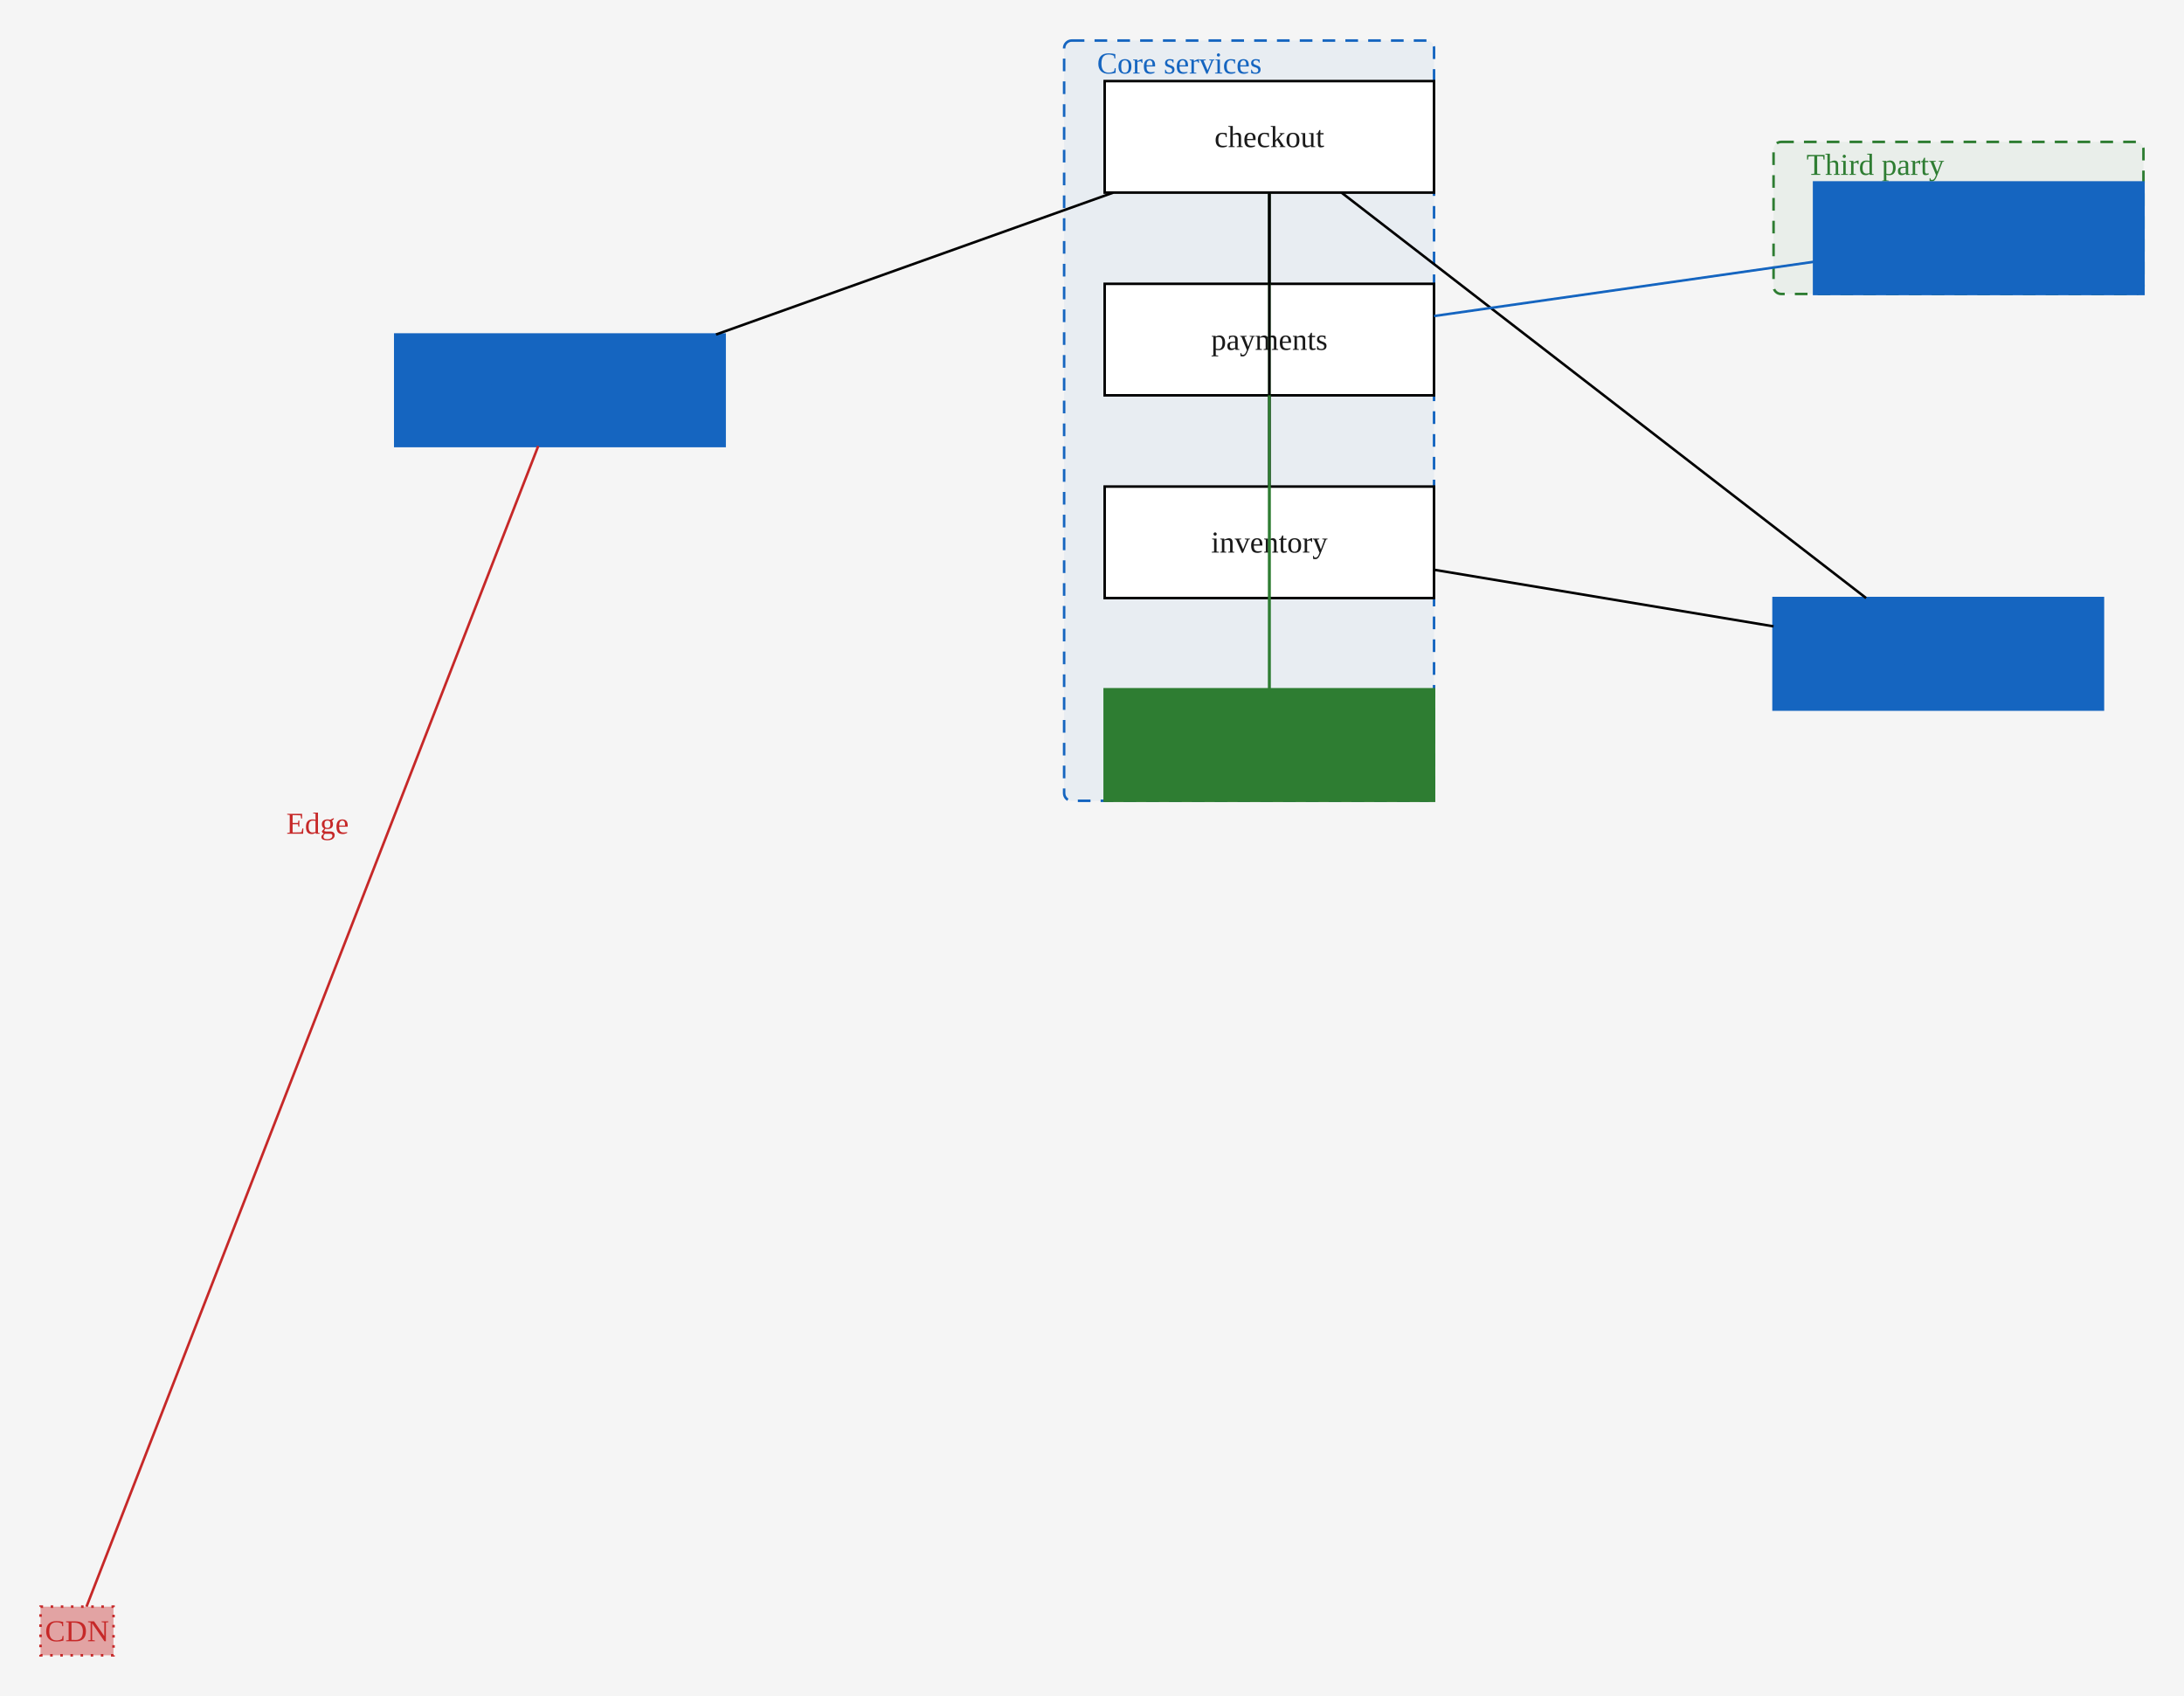
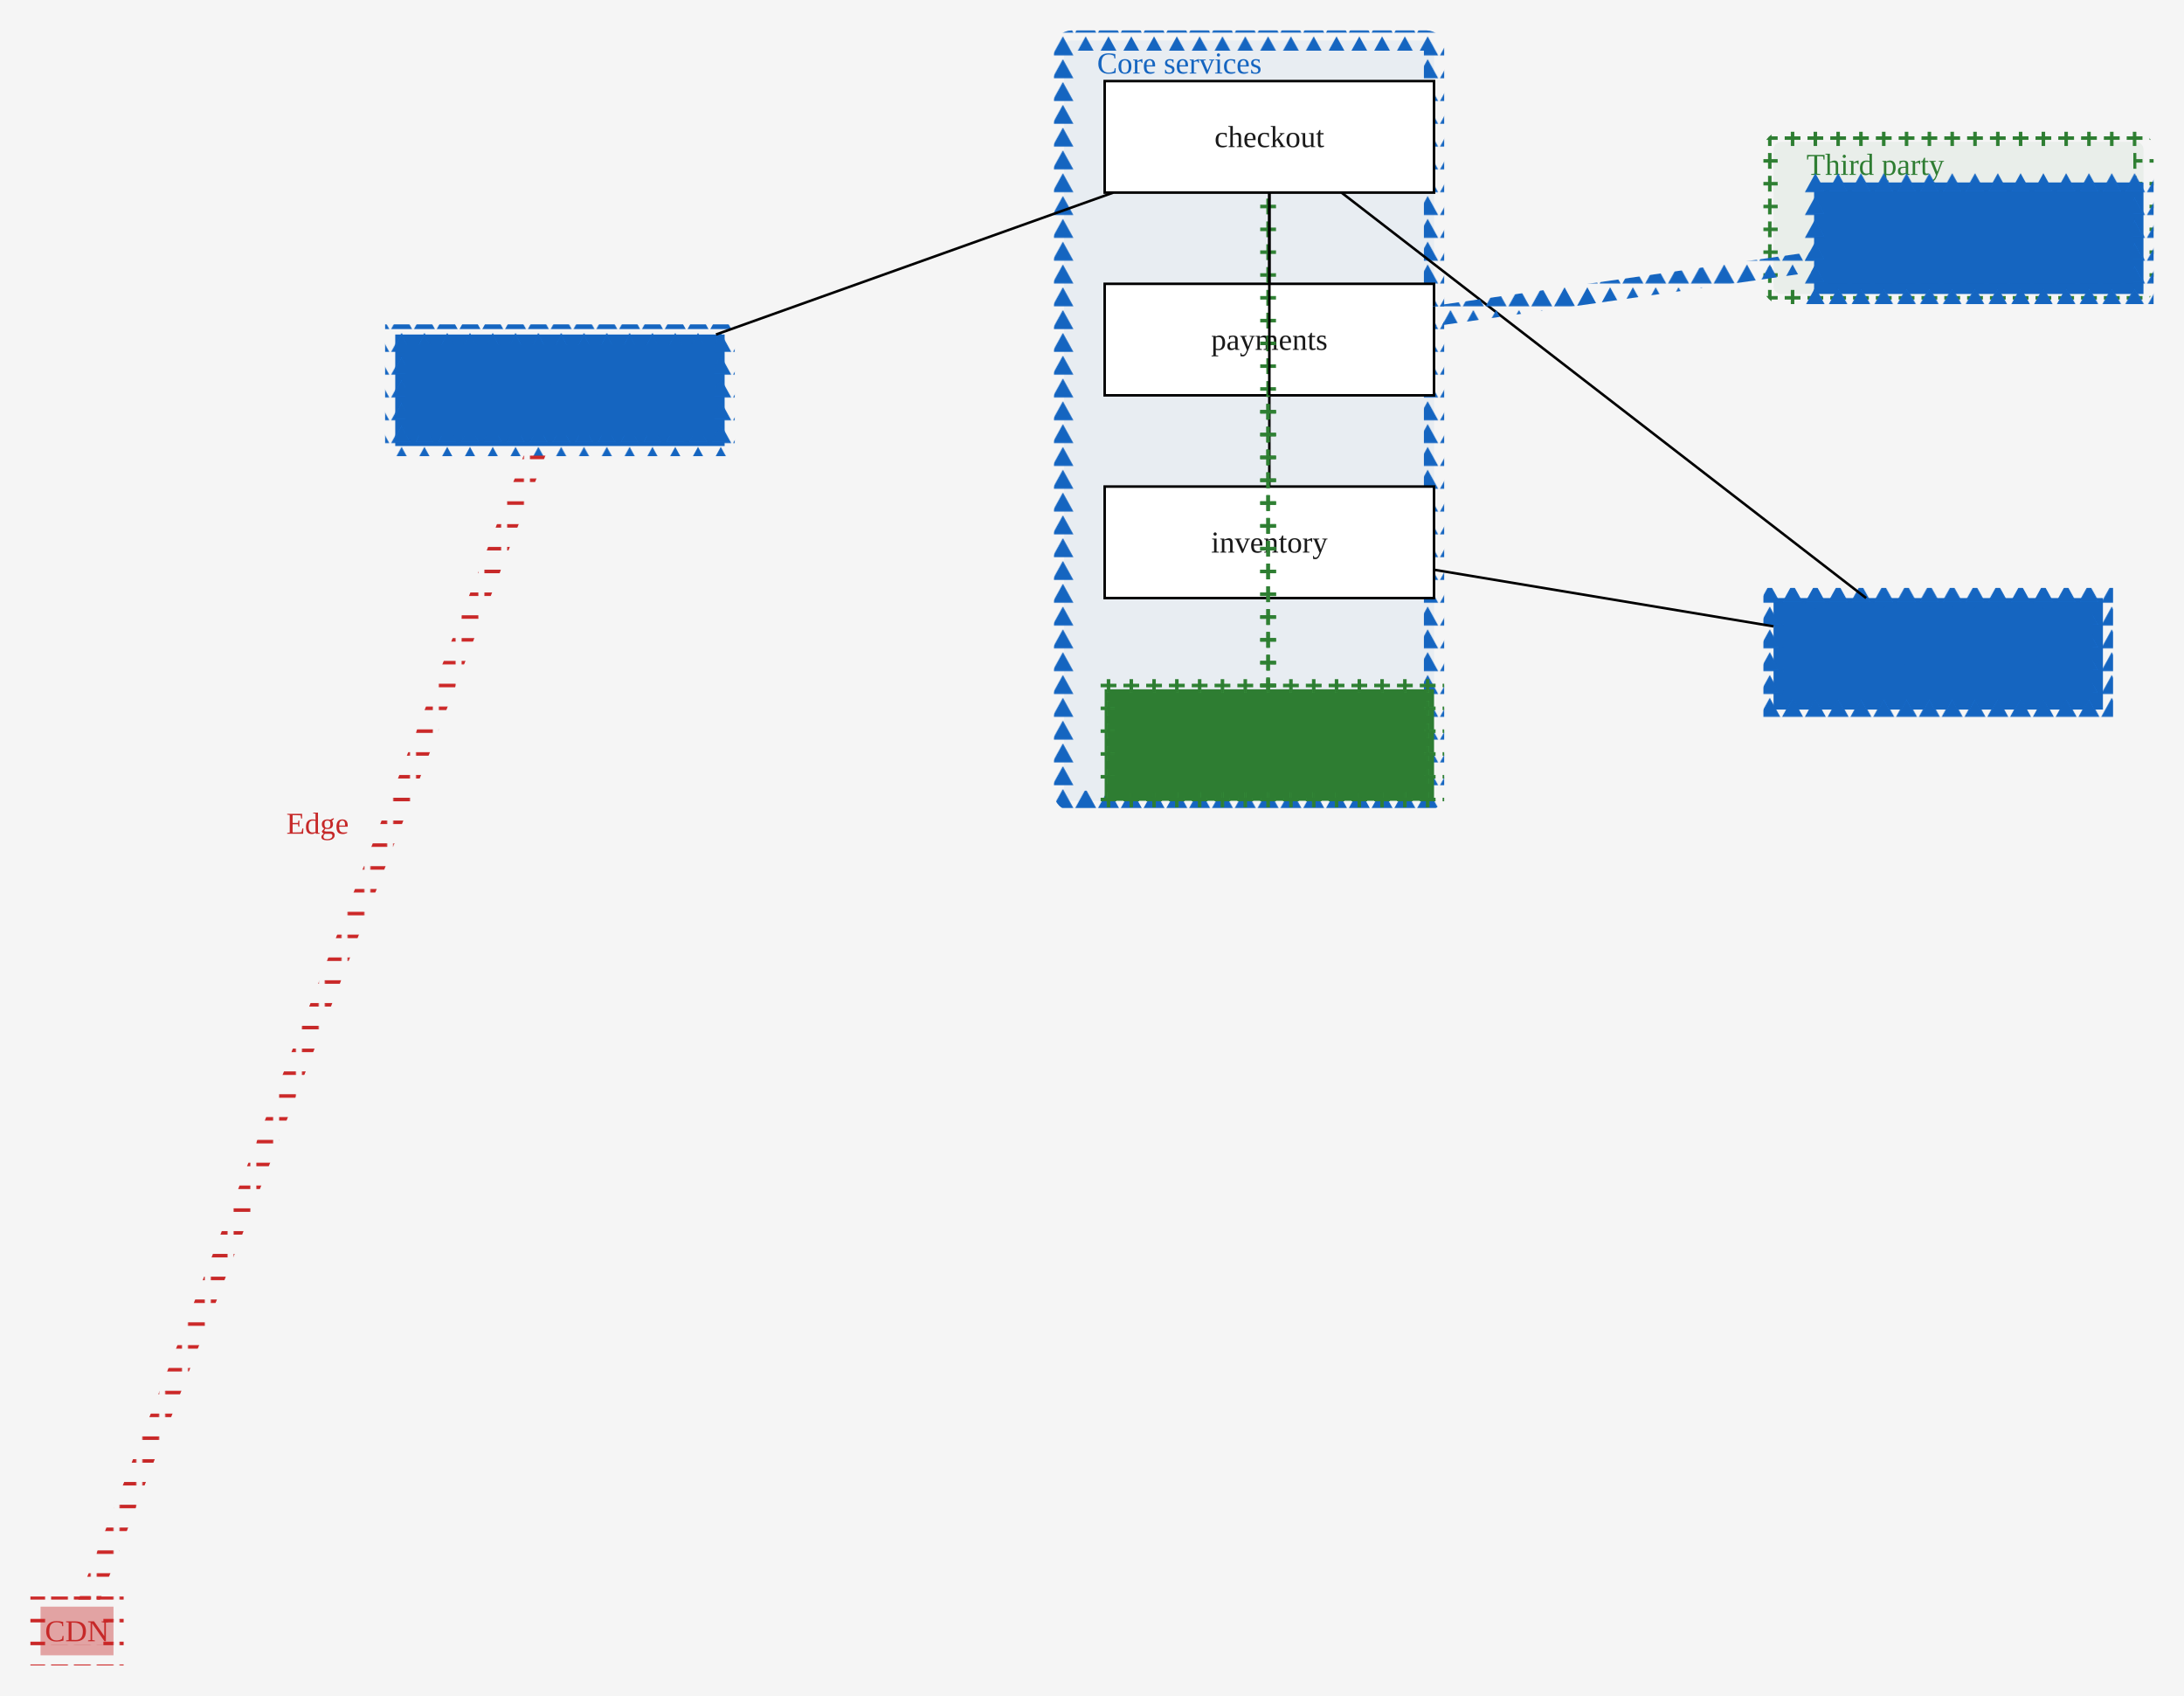
<svg xmlns="http://www.w3.org/2000/svg" viewBox="-100.00 4.00 862.00 669.20" width="862.00" height="669.20">
+   <defs>
+     <pattern id="ag-glyph-4-2e7d32" width="9" height="9" patternUnits="userSpaceOnUse" fill="#2e7d32" stroke="#2e7d32">
+       <path d="M 4.5,1.4 L 4.5,7.6 M 1.4,4.5 L 7.6,4.5" fill="none" stroke-width="1.4" />
+     </pattern>
+     <pattern id="ag-glyph-5-c62828" width="9" height="9" patternUnits="userSpaceOnUse" fill="#c62828" stroke="#c62828">
+       <path d="M 1.2,4.5 L 7.8,4.5" fill="none" stroke-width="1.4" />
+     </pattern>
+     <pattern id="ag-glyph-6-1565c0" width="9" height="9" patternUnits="userSpaceOnUse" fill="#1565c0" stroke="#1565c0">
+       <path d="M 4.5,1.5 L 7.7,7.3 L 1.3,7.3 Z" stroke-width="1.1" />
+     </pattern>
+   </defs>
  <rect x="-100.00" y="4.00" width="862.00" height="669.20" fill="#F5F5F5" />
  <g id="group-edge" data-element-id="edge" data-kind="group">
-     <rect x="0.00" y="320.00" width="0.00" height="337.20" rx="3.00" fill="#c62828" fill-opacity="0.02" stroke="#c62828" stroke-width="1.00" stroke-dasharray="1,3" />
+     <rect x="0.00" y="320.00" width="0.00" height="337.20" rx="3.00" fill="#c62828" fill-opacity="0.02" stroke="url(#ag-glyph-5-c62828)" stroke-width="8.00" />
    <text x="13.00" y="333.00" text-anchor="start" fill="#c62828">
      <tspan x="13.00" dy="0">Edge</tspan>
    </text>
  </g>
  <g id="group-external" data-element-id="external" data-kind="group">
-     <rect x="600.00" y="60.00" width="146.00" height="60.00" rx="3.00" fill="#2e7d32" fill-opacity="0.06" stroke="#2e7d32" stroke-width="1.00" stroke-dasharray="5,4" />
+     <rect x="600.00" y="60.00" width="146.00" height="60.00" rx="3.00" fill="#2e7d32" fill-opacity="0.06" stroke="url(#ag-glyph-4-2e7d32)" stroke-width="8.00" />
    <text x="613.00" y="73.00" text-anchor="start" fill="#2e7d32">
      <tspan x="613.00" dy="0">Third party</tspan>
    </text>
  </g>
  <g id="group-services" data-element-id="services" data-kind="group">
-     <rect x="320.00" y="20.00" width="146.00" height="300.00" rx="3.00" fill="#1565c0" fill-opacity="0.06" stroke="#1565c0" stroke-width="1.00" stroke-dasharray="5,4" />
+     <rect x="320.00" y="20.00" width="146.00" height="300.00" rx="3.00" fill="#1565c0" fill-opacity="0.06" stroke="url(#ag-glyph-6-1565c0)" stroke-width="8.00" />
    <text x="333.00" y="33.00" text-anchor="start" fill="#1565c0">
      <tspan x="333.00" dy="0">Core services</tspan>
    </text>
  </g>
  <g id="node-cdn" data-element-id="cdn" data-kind="node">
-     <rect x="-84.00" y="638.00" width="28.80" height="19.20" rx="0.00" fill="#c62828" fill-opacity="0.40" stroke="#c62828" stroke-dasharray="1,3" />
+     <rect x="-84.00" y="638.00" width="28.80" height="19.20" rx="0.00" fill="#c62828" fill-opacity="0.40" stroke="url(#ag-glyph-5-c62828)" stroke-width="8.00" />
    <text x="-69.60" y="647.60" text-anchor="middle" dominant-baseline="central" fill="#c62828">
      <tspan x="-69.60" dy="0">CDN</tspan>
    </text>
  </g>
  <g id="node-checkout" data-element-id="checkout" data-kind="node">
    <rect x="336.00" y="36.00" width="130.00" height="44.00" rx="0.00" fill="#FFFFFF" stroke="#000000" />
    <text x="401.00" y="58.00" text-anchor="middle" dominant-baseline="central" fill="#1a1a1a">
      <tspan x="401.00" dy="0">checkout</tspan>
    </text>
  </g>
  <g id="node-fraud" data-element-id="fraud" data-kind="node">
-     <rect x="336.00" y="276.00" width="130.00" height="44.00" rx="0.00" fill="#2e7d32" stroke="#2e7d32" />
+     <rect x="336.00" y="276.00" width="130.00" height="44.00" rx="0.00" fill="#2e7d32" stroke="url(#ag-glyph-4-2e7d32)" stroke-width="8.00" />
    <text x="401.00" y="298.00" text-anchor="middle" dominant-baseline="central" fill="#2e7d32">
      <tspan x="401.00" dy="0">fraud check</tspan>
    </text>
  </g>
  <g id="node-gateway" data-element-id="gateway" data-kind="node">
-     <rect x="56.00" y="136.00" width="130.00" height="44.00" rx="0.00" fill="#1565c0" stroke="#1565c0" />
+     <rect x="56.00" y="136.00" width="130.00" height="44.00" rx="0.00" fill="#1565c0" stroke="url(#ag-glyph-6-1565c0)" stroke-width="8.00" />
    <text x="121.00" y="158.00" text-anchor="middle" dominant-baseline="central" fill="#1565c0">
      <tspan x="121.00" dy="0">API gateway</tspan>
    </text>
  </g>
  <g id="node-inventory" data-element-id="inventory" data-kind="node">
    <rect x="336.00" y="196.00" width="130.00" height="44.00" rx="0.00" fill="#FFFFFF" stroke="#000000" />
    <text x="401.00" y="218.00" text-anchor="middle" dominant-baseline="central" fill="#1a1a1a">
      <tspan x="401.00" dy="0">inventory</tspan>
    </text>
  </g>
  <g id="node-orders" data-element-id="orders" data-kind="node">
-     <rect x="600.00" y="240.00" width="130.00" height="44.00" rx="0.00" fill="#1565c0" stroke="#1565c0" />
+     <rect x="600.00" y="240.00" width="130.00" height="44.00" rx="0.00" fill="#1565c0" stroke="url(#ag-glyph-6-1565c0)" stroke-width="8.00" />
    <text x="665.00" y="262.00" text-anchor="middle" dominant-baseline="central" fill="#1565c0">
      <tspan x="665.00" dy="0">orders (postgres)</tspan>
    </text>
  </g>
  <g id="node-payments" data-element-id="payments" data-kind="node">
    <rect x="336.00" y="116.00" width="130.00" height="44.00" rx="0.00" fill="#FFFFFF" stroke="#000000" />
    <text x="401.00" y="138.00" text-anchor="middle" dominant-baseline="central" fill="#1a1a1a">
      <tspan x="401.00" dy="0">payments</tspan>
    </text>
  </g>
  <g id="node-stripe" data-element-id="stripe" data-kind="node">
-     <rect x="616.00" y="76.00" width="130.00" height="44.00" rx="0.00" fill="#1565c0" stroke="#1565c0" />
+     <rect x="616.00" y="76.00" width="130.00" height="44.00" rx="0.00" fill="#1565c0" stroke="url(#ag-glyph-6-1565c0)" stroke-width="8.00" />
    <text x="681.00" y="98.00" text-anchor="middle" dominant-baseline="central" fill="#1565c0">
      <tspan x="681.00" dy="0">Stripe</tspan>
    </text>
  </g>
  <g id="edge-cdn__gateway" data-element-id="cdn__gateway" data-kind="edge">
    <path d="M -65.86,638.00 L 112.44,180.00" fill="none" stroke="transparent" stroke-width="12" style="pointer-events: stroke" />
-     <path d="M -65.86,638.00 L 112.44,180.00" fill="none" stroke="#c62828" stroke-width="1" />
+     <path d="M -65.86,638.00 L 112.44,180.00" fill="none" stroke="url(#ag-glyph-5-c62828)" stroke-width="8.00" />
  </g>
  <g id="edge-checkout__fraud" data-element-id="checkout__fraud" data-kind="edge">
    <path d="M 401.00,80.00 L 401.00,276.00" fill="none" stroke="transparent" stroke-width="12" style="pointer-events: stroke" />
-     <path d="M 401.00,80.00 L 401.00,276.00" fill="none" stroke="#2e7d32" stroke-width="1" />
+     <path d="M 401.00,80.00 L 401.00,276.00" fill="none" stroke="url(#ag-glyph-4-2e7d32)" stroke-width="8.00" />
  </g>
  <g id="edge-checkout__inventory" data-element-id="checkout__inventory" data-kind="edge">
    <path d="M 401.00,80.00 L 401.00,196.00" fill="none" stroke="transparent" stroke-width="12" style="pointer-events: stroke" />
-     <path d="M 401.00,80.00 L 401.00,196.00" fill="none" stroke="#000000" stroke-width="1" />
+     <path d="M 401.00,80.00 L 401.00,196.00" fill="none" stroke="#000000" stroke-width="1.00" />
  </g>
  <g id="edge-checkout__orders" data-element-id="checkout__orders" data-kind="edge">
    <path d="M 429.47,80.00 L 636.53,240.00" fill="none" stroke="transparent" stroke-width="12" style="pointer-events: stroke" />
-     <path d="M 429.47,80.00 L 636.53,240.00" fill="none" stroke="#000000" stroke-width="1" />
+     <path d="M 429.47,80.00 L 636.53,240.00" fill="none" stroke="#000000" stroke-width="1.00" />
  </g>
  <g id="edge-checkout__payments" data-element-id="checkout__payments" data-kind="edge">
    <path d="M 401.00,80.00 L 401.00,116.00" fill="none" stroke="transparent" stroke-width="12" style="pointer-events: stroke" />
-     <path d="M 401.00,80.00 L 401.00,116.00" fill="none" stroke="#000000" stroke-width="1" />
+     <path d="M 401.00,80.00 L 401.00,116.00" fill="none" stroke="#000000" stroke-width="1.00" />
  </g>
  <g id="edge-fraud__payments" data-element-id="fraud__payments" data-kind="edge">
    <path d="M 401.00,276.00 L 401.00,160.00" fill="none" stroke="transparent" stroke-width="12" style="pointer-events: stroke" />
-     <path d="M 401.00,276.00 L 401.00,160.00" fill="none" stroke="#2e7d32" stroke-width="1" />
+     <path d="M 401.00,276.00 L 401.00,160.00" fill="none" stroke="url(#ag-glyph-4-2e7d32)" stroke-width="8.00" />
  </g>
  <g id="edge-gateway__checkout" data-element-id="gateway__checkout" data-kind="edge">
    <path d="M 182.60,136.00 L 339.40,80.00" fill="none" stroke="transparent" stroke-width="12" style="pointer-events: stroke" />
-     <path d="M 182.60,136.00 L 339.40,80.00" fill="none" stroke="#000000" stroke-width="1" />
+     <path d="M 182.60,136.00 L 339.40,80.00" fill="none" stroke="#000000" stroke-width="1.00" />
  </g>
  <g id="edge-inventory__orders" data-element-id="inventory__orders" data-kind="edge">
    <path d="M 466.00,228.83 L 600.00,251.17" fill="none" stroke="transparent" stroke-width="12" style="pointer-events: stroke" />
-     <path d="M 466.00,228.83 L 600.00,251.17" fill="none" stroke="#000000" stroke-width="1" />
+     <path d="M 466.00,228.83 L 600.00,251.17" fill="none" stroke="#000000" stroke-width="1.00" />
  </g>
  <g id="edge-payments__stripe" data-element-id="payments__stripe" data-kind="edge">
    <path d="M 466.00,128.71 L 616.00,107.29" fill="none" stroke="transparent" stroke-width="12" style="pointer-events: stroke" />
-     <path d="M 466.00,128.71 L 616.00,107.29" fill="none" stroke="#1565c0" stroke-width="1" />
+     <path d="M 466.00,128.71 L 616.00,107.29" fill="none" stroke="url(#ag-glyph-6-1565c0)" stroke-width="8.00" />
  </g>
</svg>
